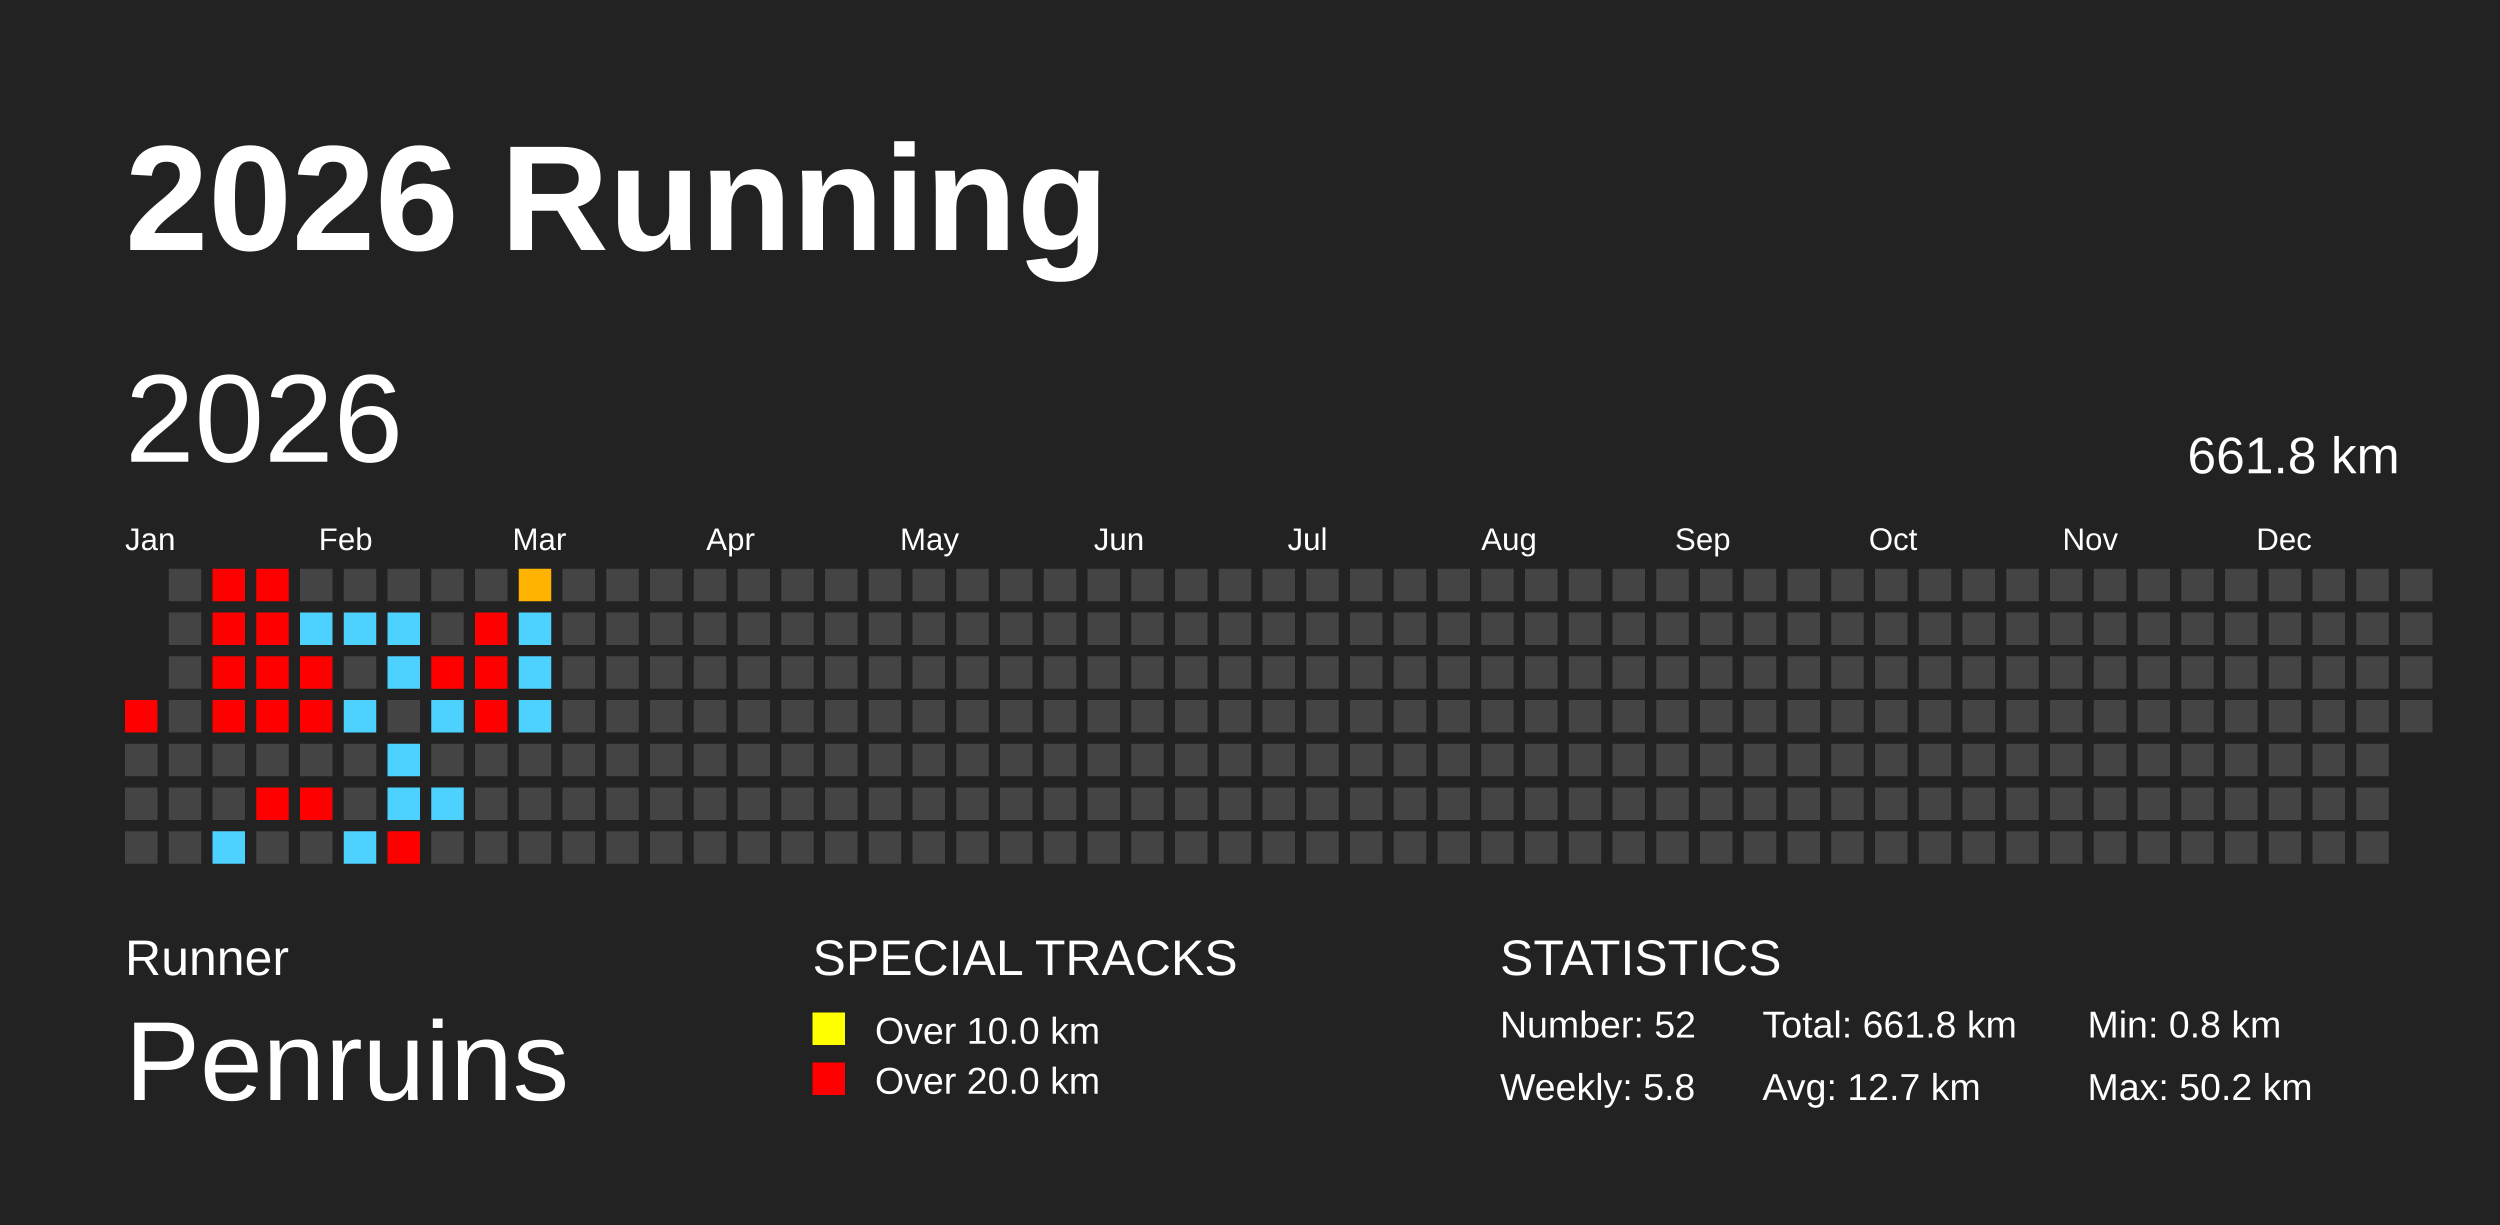
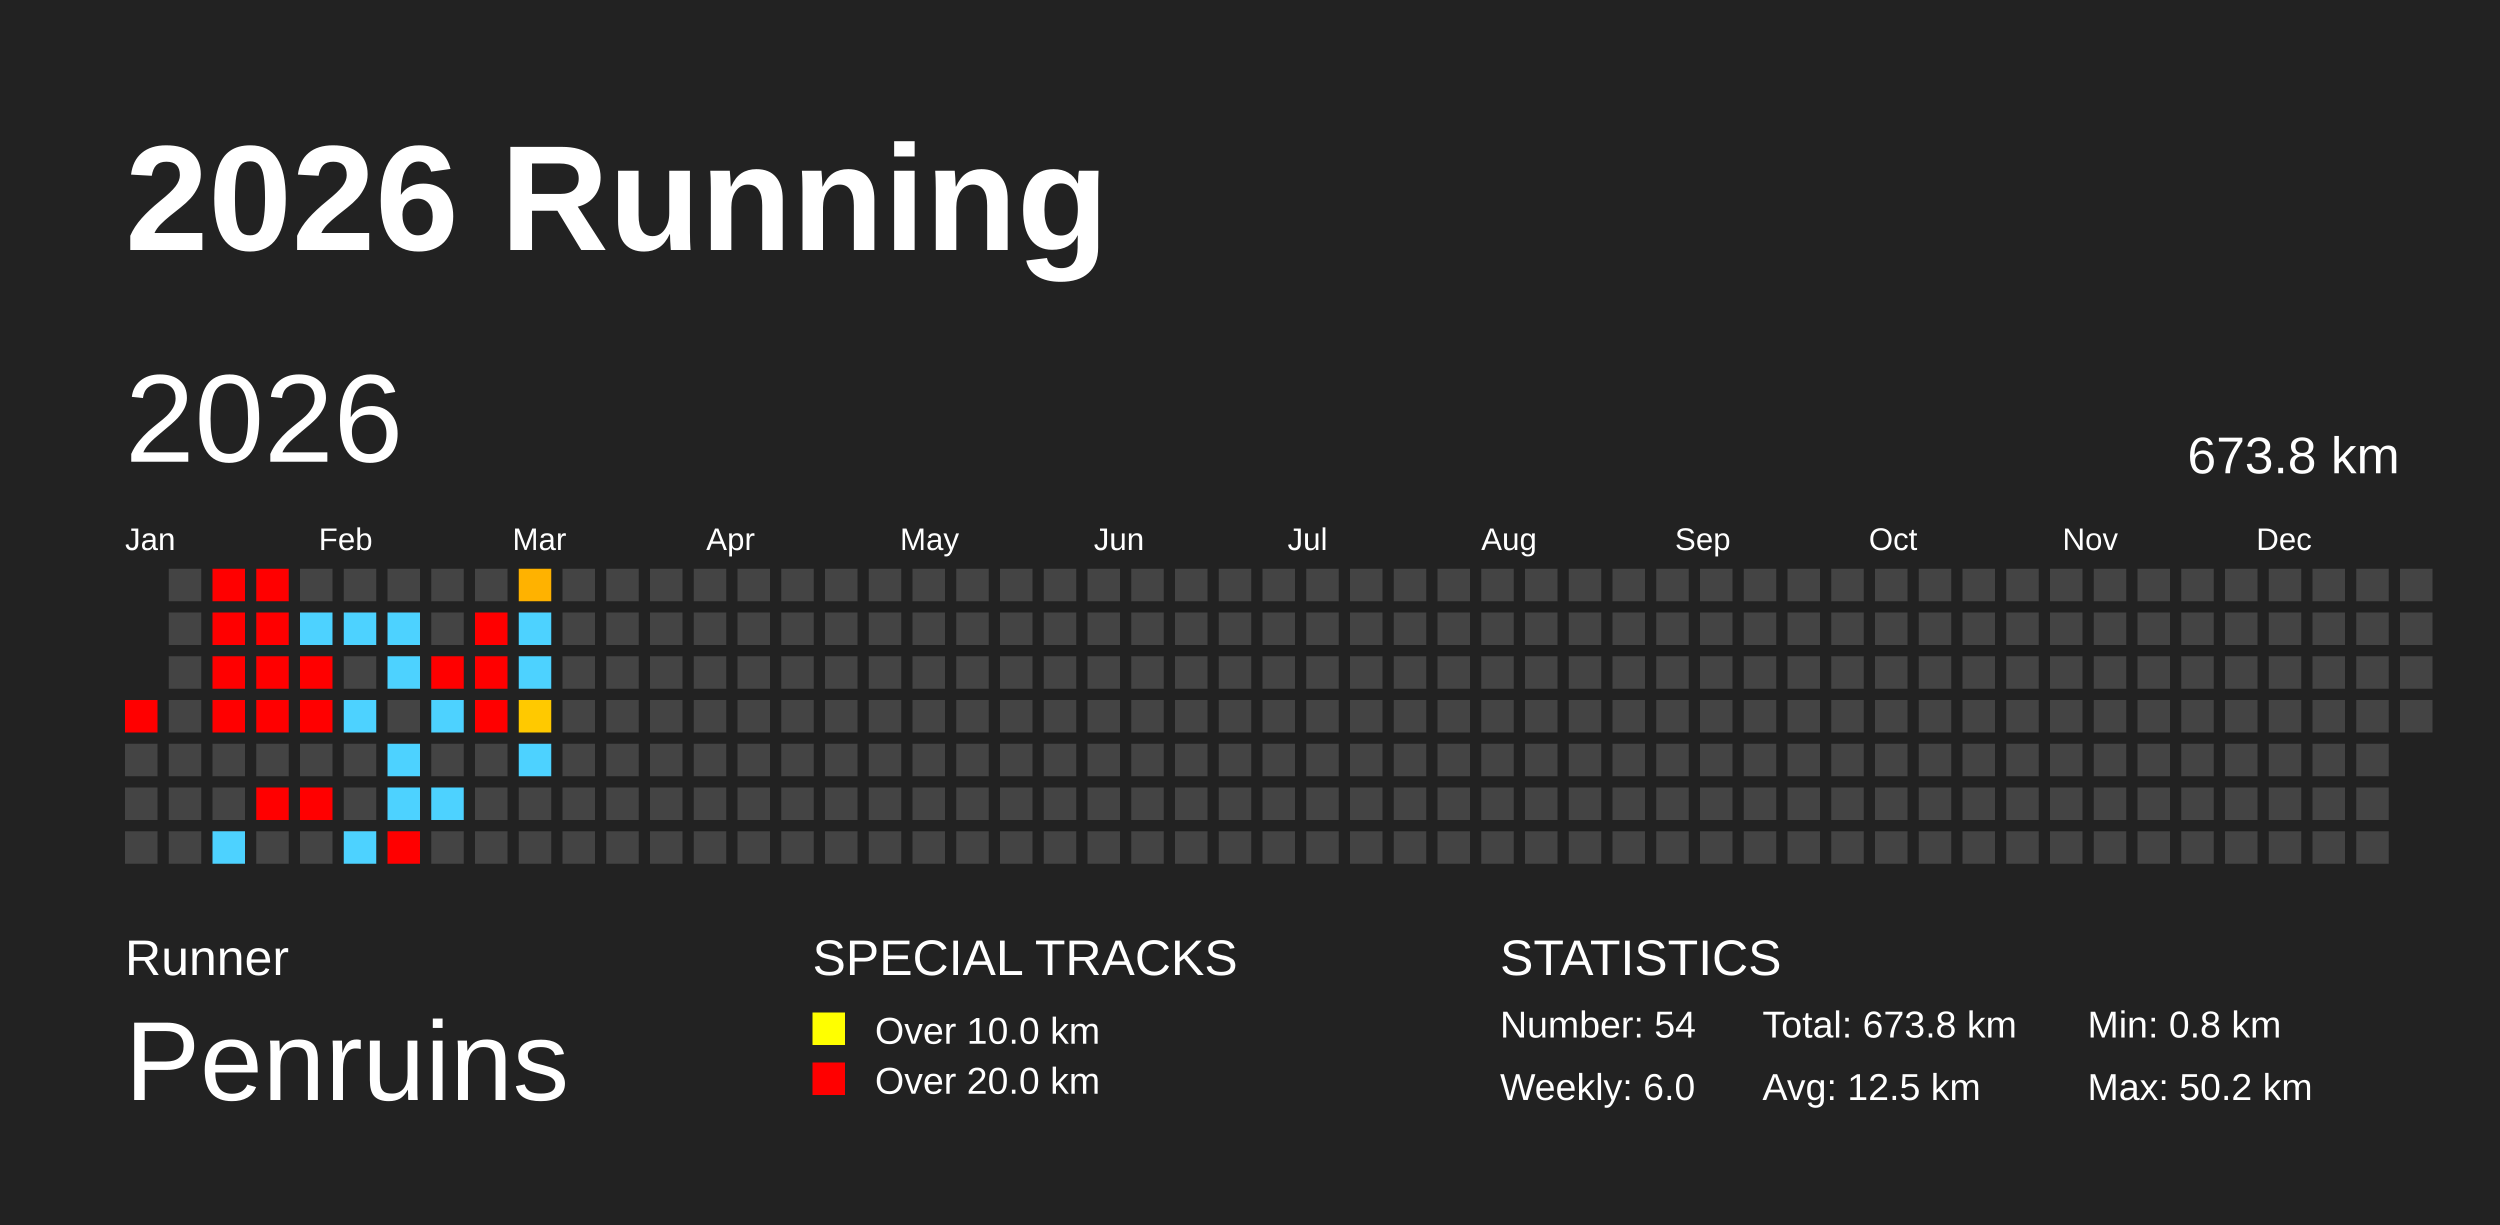
<svg xmlns="http://www.w3.org/2000/svg" baseProfile="full" height="98mm" version="1.1" viewBox="0,0,200,98" width="200mm">
  <defs />
  <rect fill="#222222" height="98" width="200" x="0" y="0" />
  <text fill="#FFFFFF" style="font-size:12px; font-family:Arial; font-weight:bold;" x="10" y="20">2026 Running</text>
  <text fill="#FFFFFF" style="font-size:4px; font-family:Arial" x="10" y="78">Runner</text>
  <text fill="#FFFFFF" style="font-size:9px; font-family:Arial" x="10" y="88">Penruins</text>
  <text fill="#FFFFFF" style="font-size:4px; font-family:Arial" x="65" y="78">SPECIAL TRACKS</text>
  <rect fill="yellow" height="2.6" width="2.6" x="65" y="81" />
  <text fill="#FFFFFF" style="font-size:3px; font-family:Arial" x="70" y="83.5">Over 10.0 km</text>
  <rect fill="red" height="2.6" width="2.6" x="65" y="85" />
  <text fill="#FFFFFF" style="font-size:3px; font-family:Arial" x="70" y="87.5">Over 20.0 km</text>
  <text fill="#FFFFFF" style="font-size:4px; font-family:Arial" x="120" y="78">STATISTICS</text>
-   <text fill="#FFFFFF" style="font-size:3px; font-family:Arial" x="120" y="83">Number: 52</text>
-   <text fill="#FFFFFF" style="font-size:3px; font-family:Arial" x="120" y="88">Weekly: 5.8</text>
-   <text fill="#FFFFFF" style="font-size:3px; font-family:Arial" x="141" y="83">Total: 661.8 km</text>
-   <text fill="#FFFFFF" style="font-size:3px; font-family:Arial" x="141" y="88">Avg: 12.7 km</text>
+   <text fill="#FFFFFF" style="font-size:3px; font-family:Arial" x="120" y="83">Number: 54</text>
+   <text fill="#FFFFFF" style="font-size:3px; font-family:Arial" x="120" y="88">Weekly: 6.0</text>
+   <text fill="#FFFFFF" style="font-size:3px; font-family:Arial" x="141" y="83">Total: 673.8 km</text>
+   <text fill="#FFFFFF" style="font-size:3px; font-family:Arial" x="141" y="88">Avg: 12.5 km</text>
  <text fill="#FFFFFF" style="font-size:3px; font-family:Arial" x="167" y="83">Min: 0.8 km</text>
  <text fill="#FFFFFF" style="font-size:3px; font-family:Arial" x="167" y="88">Max: 50.2 km</text>
  <text dominant-baseline="hanging" fill="#FFFFFF" style="font-size:10.0px; font-family:Arial;" x="10" y="30">2026</text>
-   <text dominant-baseline="hanging" fill="#FFFFFF" style="font-size:4.125px; font-family:Arial;" x="175" y="35">661.8 km</text>
+   <text dominant-baseline="hanging" fill="#FFFFFF" style="font-size:4.125px; font-family:Arial;" x="175" y="35">673.8 km</text>
  <text fill="#FFFFFF" style="font-size:2.5px; font-family:Arial" x="10.0" y="44">Jan</text>
  <text fill="#FFFFFF" style="font-size:2.5px; font-family:Arial" x="25.5" y="44">Feb</text>
  <text fill="#FFFFFF" style="font-size:2.5px; font-family:Arial" x="41.0" y="44">Mar</text>
  <text fill="#FFFFFF" style="font-size:2.5px; font-family:Arial" x="56.5" y="44">Apr</text>
  <text fill="#FFFFFF" style="font-size:2.5px; font-family:Arial" x="72.0" y="44">May</text>
  <text fill="#FFFFFF" style="font-size:2.5px; font-family:Arial" x="87.5" y="44">Jun</text>
  <text fill="#FFFFFF" style="font-size:2.5px; font-family:Arial" x="103.0" y="44">Jul</text>
  <text fill="#FFFFFF" style="font-size:2.5px; font-family:Arial" x="118.5" y="44">Aug</text>
  <text fill="#FFFFFF" style="font-size:2.5px; font-family:Arial" x="134.0" y="44">Sep</text>
  <text fill="#FFFFFF" style="font-size:2.5px; font-family:Arial" x="149.5" y="44">Oct</text>
  <text fill="#FFFFFF" style="font-size:2.5px; font-family:Arial" x="165.0" y="44">Nov</text>
  <text fill="#FFFFFF" style="font-size:2.5px; font-family:Arial" x="180.5" y="44">Dec</text>
  <rect fill="red" height="2.6" width="2.6" x="10.0" y="56.0" />
  <rect fill="#444444" height="2.6" width="2.6" x="10.0" y="59.5" />
  <rect fill="#444444" height="2.6" width="2.6" x="10.0" y="63.0" />
  <rect fill="#444444" height="2.6" width="2.6" x="10.0" y="66.5" />
  <rect fill="#444444" height="2.6" width="2.6" x="13.5" y="45.5" />
  <rect fill="#444444" height="2.6" width="2.6" x="13.5" y="49.0" />
  <rect fill="#444444" height="2.6" width="2.6" x="13.5" y="52.5" />
  <rect fill="#444444" height="2.6" width="2.6" x="13.5" y="56.0" />
  <rect fill="#444444" height="2.6" width="2.6" x="13.5" y="59.5" />
  <rect fill="#444444" height="2.6" width="2.6" x="13.5" y="63.0" />
  <rect fill="#444444" height="2.6" width="2.6" x="13.5" y="66.5" />
  <rect fill="red" height="2.6" width="2.6" x="17.0" y="45.5" />
  <rect fill="red" height="2.6" width="2.6" x="17.0" y="49.0" />
  <rect fill="red" height="2.6" width="2.6" x="17.0" y="52.5" />
  <rect fill="red" height="2.6" width="2.6" x="17.0" y="56.0" />
  <rect fill="#444444" height="2.6" width="2.6" x="17.0" y="59.5" />
  <rect fill="#444444" height="2.6" width="2.6" x="17.0" y="63.0" />
  <rect fill="#4dd2ff" height="2.6" width="2.6" x="17.0" y="66.5" />
  <rect fill="red" height="2.6" width="2.6" x="20.5" y="45.5" />
  <rect fill="red" height="2.6" width="2.6" x="20.5" y="49.0" />
  <rect fill="red" height="2.6" width="2.6" x="20.5" y="52.5" />
  <rect fill="red" height="2.6" width="2.6" x="20.5" y="56.0" />
  <rect fill="#444444" height="2.6" width="2.6" x="20.5" y="59.5" />
  <rect fill="red" height="2.6" width="2.6" x="20.5" y="63.0" />
  <rect fill="#444444" height="2.6" width="2.6" x="20.5" y="66.5" />
  <rect fill="#444444" height="2.6" width="2.6" x="24.0" y="45.5" />
  <rect fill="#4dd2ff" height="2.6" width="2.6" x="24.0" y="49.0" />
  <rect fill="red" height="2.6" width="2.6" x="24.0" y="52.5" />
  <rect fill="red" height="2.6" width="2.6" x="24.0" y="56.0" />
  <rect fill="#444444" height="2.6" width="2.6" x="24.0" y="59.5" />
  <rect fill="red" height="2.6" width="2.6" x="24.0" y="63.0" />
  <rect fill="#444444" height="2.6" width="2.6" x="24.0" y="66.5" />
  <rect fill="#444444" height="2.6" width="2.6" x="27.5" y="45.5" />
  <rect fill="#4dd2ff" height="2.6" width="2.6" x="27.5" y="49.0" />
  <rect fill="#444444" height="2.6" width="2.6" x="27.5" y="52.5" />
  <rect fill="#4dd2ff" height="2.6" width="2.6" x="27.5" y="56.0" />
  <rect fill="#444444" height="2.6" width="2.6" x="27.5" y="59.5" />
  <rect fill="#444444" height="2.6" width="2.6" x="27.5" y="63.0" />
  <rect fill="#4dd2ff" height="2.6" width="2.6" x="27.5" y="66.5" />
  <rect fill="#444444" height="2.6" width="2.6" x="31.0" y="45.5" />
  <rect fill="#4dd2ff" height="2.6" width="2.6" x="31.0" y="49.0" />
  <rect fill="#4dd2ff" height="2.6" width="2.6" x="31.0" y="52.5" />
  <rect fill="#444444" height="2.6" width="2.6" x="31.0" y="56.0" />
  <rect fill="#4dd2ff" height="2.6" width="2.6" x="31.0" y="59.5" />
  <rect fill="#4dd2ff" height="2.6" width="2.6" x="31.0" y="63.0" />
  <rect fill="red" height="2.6" width="2.6" x="31.0" y="66.5" />
  <rect fill="#444444" height="2.6" width="2.6" x="34.5" y="45.5" />
  <rect fill="#444444" height="2.6" width="2.6" x="34.5" y="49.0" />
  <rect fill="red" height="2.6" width="2.6" x="34.5" y="52.5" />
  <rect fill="#4dd2ff" height="2.6" width="2.6" x="34.5" y="56.0" />
  <rect fill="#444444" height="2.6" width="2.6" x="34.5" y="59.5" />
  <rect fill="#4dd2ff" height="2.6" width="2.6" x="34.5" y="63.0" />
  <rect fill="#444444" height="2.6" width="2.6" x="34.5" y="66.5" />
  <rect fill="#444444" height="2.6" width="2.6" x="38.0" y="45.5" />
  <rect fill="red" height="2.6" width="2.6" x="38.0" y="49.0" />
  <rect fill="red" height="2.6" width="2.6" x="38.0" y="52.5" />
  <rect fill="red" height="2.6" width="2.6" x="38.0" y="56.0" />
  <rect fill="#444444" height="2.6" width="2.6" x="38.0" y="59.5" />
  <rect fill="#444444" height="2.6" width="2.6" x="38.0" y="63.0" />
  <rect fill="#444444" height="2.6" width="2.6" x="38.0" y="66.5" />
  <rect fill="#ffb200" height="2.6" width="2.6" x="41.5" y="45.5" />
  <rect fill="#4dd2ff" height="2.6" width="2.6" x="41.5" y="49.0" />
  <rect fill="#4dd2ff" height="2.6" width="2.6" x="41.5" y="52.5" />
-   <rect fill="#4dd2ff" height="2.6" width="2.6" x="41.5" y="56.0" />
-   <rect fill="#444444" height="2.6" width="2.6" x="41.5" y="59.5" />
+   <rect fill="#ffc900" height="2.6" width="2.6" x="41.5" y="56.0" />
+   <rect fill="#4dd2ff" height="2.6" width="2.6" x="41.5" y="59.5" />
  <rect fill="#444444" height="2.6" width="2.6" x="41.5" y="63.0" />
  <rect fill="#444444" height="2.6" width="2.6" x="41.5" y="66.5" />
  <rect fill="#444444" height="2.6" width="2.6" x="45.0" y="45.5" />
  <rect fill="#444444" height="2.6" width="2.6" x="45.0" y="49.0" />
  <rect fill="#444444" height="2.6" width="2.6" x="45.0" y="52.5" />
  <rect fill="#444444" height="2.6" width="2.6" x="45.0" y="56.0" />
  <rect fill="#444444" height="2.6" width="2.6" x="45.0" y="59.5" />
  <rect fill="#444444" height="2.6" width="2.6" x="45.0" y="63.0" />
  <rect fill="#444444" height="2.6" width="2.6" x="45.0" y="66.5" />
  <rect fill="#444444" height="2.6" width="2.6" x="48.5" y="45.5" />
  <rect fill="#444444" height="2.6" width="2.6" x="48.5" y="49.0" />
  <rect fill="#444444" height="2.6" width="2.6" x="48.5" y="52.5" />
  <rect fill="#444444" height="2.6" width="2.6" x="48.5" y="56.0" />
  <rect fill="#444444" height="2.6" width="2.6" x="48.5" y="59.5" />
  <rect fill="#444444" height="2.6" width="2.6" x="48.5" y="63.0" />
  <rect fill="#444444" height="2.6" width="2.6" x="48.5" y="66.5" />
  <rect fill="#444444" height="2.6" width="2.6" x="52.0" y="45.5" />
  <rect fill="#444444" height="2.6" width="2.6" x="52.0" y="49.0" />
  <rect fill="#444444" height="2.6" width="2.6" x="52.0" y="52.5" />
  <rect fill="#444444" height="2.6" width="2.6" x="52.0" y="56.0" />
  <rect fill="#444444" height="2.6" width="2.6" x="52.0" y="59.5" />
  <rect fill="#444444" height="2.6" width="2.6" x="52.0" y="63.0" />
  <rect fill="#444444" height="2.6" width="2.6" x="52.0" y="66.5" />
  <rect fill="#444444" height="2.6" width="2.6" x="55.5" y="45.5" />
  <rect fill="#444444" height="2.6" width="2.6" x="55.5" y="49.0" />
  <rect fill="#444444" height="2.6" width="2.6" x="55.5" y="52.5" />
  <rect fill="#444444" height="2.6" width="2.6" x="55.5" y="56.0" />
  <rect fill="#444444" height="2.6" width="2.6" x="55.5" y="59.5" />
  <rect fill="#444444" height="2.6" width="2.6" x="55.5" y="63.0" />
  <rect fill="#444444" height="2.6" width="2.6" x="55.5" y="66.5" />
  <rect fill="#444444" height="2.6" width="2.6" x="59.0" y="45.5" />
  <rect fill="#444444" height="2.6" width="2.6" x="59.0" y="49.0" />
  <rect fill="#444444" height="2.6" width="2.6" x="59.0" y="52.5" />
  <rect fill="#444444" height="2.6" width="2.6" x="59.0" y="56.0" />
  <rect fill="#444444" height="2.6" width="2.6" x="59.0" y="59.5" />
  <rect fill="#444444" height="2.6" width="2.6" x="59.0" y="63.0" />
  <rect fill="#444444" height="2.6" width="2.6" x="59.0" y="66.5" />
  <rect fill="#444444" height="2.6" width="2.6" x="62.5" y="45.5" />
  <rect fill="#444444" height="2.6" width="2.6" x="62.5" y="49.0" />
  <rect fill="#444444" height="2.6" width="2.6" x="62.5" y="52.5" />
  <rect fill="#444444" height="2.6" width="2.6" x="62.5" y="56.0" />
  <rect fill="#444444" height="2.6" width="2.6" x="62.5" y="59.5" />
  <rect fill="#444444" height="2.6" width="2.6" x="62.5" y="63.0" />
  <rect fill="#444444" height="2.6" width="2.6" x="62.5" y="66.5" />
  <rect fill="#444444" height="2.6" width="2.6" x="66.0" y="45.5" />
  <rect fill="#444444" height="2.6" width="2.6" x="66.0" y="49.0" />
  <rect fill="#444444" height="2.6" width="2.6" x="66.0" y="52.5" />
  <rect fill="#444444" height="2.6" width="2.6" x="66.0" y="56.0" />
  <rect fill="#444444" height="2.6" width="2.6" x="66.0" y="59.5" />
  <rect fill="#444444" height="2.6" width="2.6" x="66.0" y="63.0" />
  <rect fill="#444444" height="2.6" width="2.6" x="66.0" y="66.5" />
  <rect fill="#444444" height="2.6" width="2.6" x="69.5" y="45.5" />
  <rect fill="#444444" height="2.6" width="2.6" x="69.5" y="49.0" />
  <rect fill="#444444" height="2.6" width="2.6" x="69.5" y="52.5" />
  <rect fill="#444444" height="2.6" width="2.6" x="69.5" y="56.0" />
  <rect fill="#444444" height="2.6" width="2.6" x="69.5" y="59.5" />
  <rect fill="#444444" height="2.6" width="2.6" x="69.5" y="63.0" />
  <rect fill="#444444" height="2.6" width="2.6" x="69.5" y="66.5" />
  <rect fill="#444444" height="2.6" width="2.6" x="73.0" y="45.5" />
  <rect fill="#444444" height="2.6" width="2.6" x="73.0" y="49.0" />
  <rect fill="#444444" height="2.6" width="2.6" x="73.0" y="52.5" />
  <rect fill="#444444" height="2.6" width="2.6" x="73.0" y="56.0" />
  <rect fill="#444444" height="2.6" width="2.6" x="73.0" y="59.5" />
  <rect fill="#444444" height="2.6" width="2.6" x="73.0" y="63.0" />
  <rect fill="#444444" height="2.6" width="2.6" x="73.0" y="66.5" />
  <rect fill="#444444" height="2.6" width="2.6" x="76.5" y="45.5" />
  <rect fill="#444444" height="2.6" width="2.6" x="76.5" y="49.0" />
  <rect fill="#444444" height="2.6" width="2.6" x="76.5" y="52.5" />
  <rect fill="#444444" height="2.6" width="2.6" x="76.5" y="56.0" />
  <rect fill="#444444" height="2.6" width="2.6" x="76.5" y="59.5" />
  <rect fill="#444444" height="2.6" width="2.6" x="76.5" y="63.0" />
  <rect fill="#444444" height="2.6" width="2.6" x="76.5" y="66.5" />
  <rect fill="#444444" height="2.6" width="2.6" x="80.0" y="45.5" />
  <rect fill="#444444" height="2.6" width="2.6" x="80.0" y="49.0" />
  <rect fill="#444444" height="2.6" width="2.6" x="80.0" y="52.5" />
  <rect fill="#444444" height="2.6" width="2.6" x="80.0" y="56.0" />
  <rect fill="#444444" height="2.6" width="2.6" x="80.0" y="59.5" />
  <rect fill="#444444" height="2.6" width="2.6" x="80.0" y="63.0" />
  <rect fill="#444444" height="2.6" width="2.6" x="80.0" y="66.5" />
  <rect fill="#444444" height="2.6" width="2.6" x="83.5" y="45.5" />
  <rect fill="#444444" height="2.6" width="2.6" x="83.5" y="49.0" />
  <rect fill="#444444" height="2.6" width="2.6" x="83.5" y="52.5" />
  <rect fill="#444444" height="2.6" width="2.6" x="83.5" y="56.0" />
  <rect fill="#444444" height="2.6" width="2.6" x="83.5" y="59.5" />
  <rect fill="#444444" height="2.6" width="2.6" x="83.5" y="63.0" />
  <rect fill="#444444" height="2.6" width="2.6" x="83.5" y="66.5" />
  <rect fill="#444444" height="2.6" width="2.6" x="87.0" y="45.5" />
  <rect fill="#444444" height="2.6" width="2.6" x="87.0" y="49.0" />
  <rect fill="#444444" height="2.6" width="2.6" x="87.0" y="52.5" />
  <rect fill="#444444" height="2.6" width="2.6" x="87.0" y="56.0" />
  <rect fill="#444444" height="2.6" width="2.6" x="87.0" y="59.5" />
  <rect fill="#444444" height="2.6" width="2.6" x="87.0" y="63.0" />
  <rect fill="#444444" height="2.6" width="2.6" x="87.0" y="66.5" />
  <rect fill="#444444" height="2.6" width="2.6" x="90.5" y="45.5" />
  <rect fill="#444444" height="2.6" width="2.6" x="90.5" y="49.0" />
  <rect fill="#444444" height="2.6" width="2.6" x="90.5" y="52.5" />
  <rect fill="#444444" height="2.6" width="2.6" x="90.5" y="56.0" />
  <rect fill="#444444" height="2.6" width="2.6" x="90.5" y="59.5" />
  <rect fill="#444444" height="2.6" width="2.6" x="90.5" y="63.0" />
  <rect fill="#444444" height="2.6" width="2.6" x="90.5" y="66.5" />
  <rect fill="#444444" height="2.6" width="2.6" x="94.0" y="45.5" />
  <rect fill="#444444" height="2.6" width="2.6" x="94.0" y="49.0" />
  <rect fill="#444444" height="2.6" width="2.6" x="94.0" y="52.5" />
  <rect fill="#444444" height="2.6" width="2.6" x="94.0" y="56.0" />
  <rect fill="#444444" height="2.6" width="2.6" x="94.0" y="59.5" />
  <rect fill="#444444" height="2.6" width="2.6" x="94.0" y="63.0" />
  <rect fill="#444444" height="2.6" width="2.6" x="94.0" y="66.5" />
  <rect fill="#444444" height="2.6" width="2.6" x="97.5" y="45.5" />
  <rect fill="#444444" height="2.6" width="2.6" x="97.5" y="49.0" />
  <rect fill="#444444" height="2.6" width="2.6" x="97.5" y="52.5" />
  <rect fill="#444444" height="2.6" width="2.6" x="97.5" y="56.0" />
  <rect fill="#444444" height="2.6" width="2.6" x="97.5" y="59.5" />
  <rect fill="#444444" height="2.6" width="2.6" x="97.5" y="63.0" />
  <rect fill="#444444" height="2.6" width="2.6" x="97.5" y="66.5" />
  <rect fill="#444444" height="2.6" width="2.6" x="101.0" y="45.5" />
  <rect fill="#444444" height="2.6" width="2.6" x="101.0" y="49.0" />
  <rect fill="#444444" height="2.6" width="2.6" x="101.0" y="52.5" />
  <rect fill="#444444" height="2.6" width="2.6" x="101.0" y="56.0" />
  <rect fill="#444444" height="2.6" width="2.6" x="101.0" y="59.5" />
  <rect fill="#444444" height="2.6" width="2.6" x="101.0" y="63.0" />
  <rect fill="#444444" height="2.6" width="2.6" x="101.0" y="66.5" />
  <rect fill="#444444" height="2.6" width="2.6" x="104.5" y="45.5" />
  <rect fill="#444444" height="2.6" width="2.6" x="104.5" y="49.0" />
  <rect fill="#444444" height="2.6" width="2.6" x="104.5" y="52.5" />
  <rect fill="#444444" height="2.6" width="2.6" x="104.5" y="56.0" />
  <rect fill="#444444" height="2.6" width="2.6" x="104.5" y="59.5" />
  <rect fill="#444444" height="2.6" width="2.6" x="104.5" y="63.0" />
  <rect fill="#444444" height="2.6" width="2.6" x="104.5" y="66.5" />
  <rect fill="#444444" height="2.6" width="2.6" x="108.0" y="45.5" />
  <rect fill="#444444" height="2.6" width="2.6" x="108.0" y="49.0" />
  <rect fill="#444444" height="2.6" width="2.6" x="108.0" y="52.5" />
  <rect fill="#444444" height="2.6" width="2.6" x="108.0" y="56.0" />
  <rect fill="#444444" height="2.6" width="2.6" x="108.0" y="59.5" />
  <rect fill="#444444" height="2.6" width="2.6" x="108.0" y="63.0" />
  <rect fill="#444444" height="2.6" width="2.6" x="108.0" y="66.5" />
  <rect fill="#444444" height="2.6" width="2.6" x="111.5" y="45.5" />
  <rect fill="#444444" height="2.6" width="2.6" x="111.5" y="49.0" />
  <rect fill="#444444" height="2.6" width="2.6" x="111.5" y="52.5" />
  <rect fill="#444444" height="2.6" width="2.6" x="111.5" y="56.0" />
  <rect fill="#444444" height="2.6" width="2.6" x="111.5" y="59.5" />
  <rect fill="#444444" height="2.6" width="2.6" x="111.5" y="63.0" />
  <rect fill="#444444" height="2.6" width="2.6" x="111.5" y="66.5" />
  <rect fill="#444444" height="2.6" width="2.6" x="115.0" y="45.5" />
  <rect fill="#444444" height="2.6" width="2.6" x="115.0" y="49.0" />
  <rect fill="#444444" height="2.6" width="2.6" x="115.0" y="52.5" />
  <rect fill="#444444" height="2.6" width="2.6" x="115.0" y="56.0" />
  <rect fill="#444444" height="2.6" width="2.6" x="115.0" y="59.5" />
  <rect fill="#444444" height="2.6" width="2.6" x="115.0" y="63.0" />
  <rect fill="#444444" height="2.6" width="2.6" x="115.0" y="66.5" />
  <rect fill="#444444" height="2.6" width="2.6" x="118.5" y="45.5" />
  <rect fill="#444444" height="2.6" width="2.6" x="118.5" y="49.0" />
  <rect fill="#444444" height="2.6" width="2.6" x="118.5" y="52.5" />
  <rect fill="#444444" height="2.6" width="2.6" x="118.5" y="56.0" />
  <rect fill="#444444" height="2.6" width="2.6" x="118.5" y="59.5" />
  <rect fill="#444444" height="2.6" width="2.6" x="118.5" y="63.0" />
  <rect fill="#444444" height="2.6" width="2.6" x="118.5" y="66.5" />
  <rect fill="#444444" height="2.6" width="2.6" x="122.0" y="45.5" />
  <rect fill="#444444" height="2.6" width="2.6" x="122.0" y="49.0" />
  <rect fill="#444444" height="2.6" width="2.6" x="122.0" y="52.5" />
  <rect fill="#444444" height="2.6" width="2.6" x="122.0" y="56.0" />
  <rect fill="#444444" height="2.6" width="2.6" x="122.0" y="59.5" />
  <rect fill="#444444" height="2.6" width="2.6" x="122.0" y="63.0" />
  <rect fill="#444444" height="2.6" width="2.6" x="122.0" y="66.5" />
  <rect fill="#444444" height="2.6" width="2.6" x="125.5" y="45.5" />
  <rect fill="#444444" height="2.6" width="2.6" x="125.5" y="49.0" />
  <rect fill="#444444" height="2.6" width="2.6" x="125.5" y="52.5" />
  <rect fill="#444444" height="2.6" width="2.6" x="125.5" y="56.0" />
  <rect fill="#444444" height="2.6" width="2.6" x="125.5" y="59.5" />
  <rect fill="#444444" height="2.6" width="2.6" x="125.5" y="63.0" />
  <rect fill="#444444" height="2.6" width="2.6" x="125.5" y="66.5" />
  <rect fill="#444444" height="2.6" width="2.6" x="129.0" y="45.5" />
  <rect fill="#444444" height="2.6" width="2.6" x="129.0" y="49.0" />
  <rect fill="#444444" height="2.6" width="2.6" x="129.0" y="52.5" />
  <rect fill="#444444" height="2.6" width="2.6" x="129.0" y="56.0" />
  <rect fill="#444444" height="2.6" width="2.6" x="129.0" y="59.5" />
  <rect fill="#444444" height="2.6" width="2.6" x="129.0" y="63.0" />
  <rect fill="#444444" height="2.6" width="2.6" x="129.0" y="66.5" />
  <rect fill="#444444" height="2.6" width="2.6" x="132.5" y="45.5" />
  <rect fill="#444444" height="2.6" width="2.6" x="132.5" y="49.0" />
  <rect fill="#444444" height="2.6" width="2.6" x="132.5" y="52.5" />
  <rect fill="#444444" height="2.6" width="2.6" x="132.5" y="56.0" />
  <rect fill="#444444" height="2.6" width="2.6" x="132.5" y="59.5" />
  <rect fill="#444444" height="2.6" width="2.6" x="132.5" y="63.0" />
  <rect fill="#444444" height="2.6" width="2.6" x="132.5" y="66.5" />
  <rect fill="#444444" height="2.6" width="2.6" x="136.0" y="45.5" />
  <rect fill="#444444" height="2.6" width="2.6" x="136.0" y="49.0" />
  <rect fill="#444444" height="2.6" width="2.6" x="136.0" y="52.5" />
  <rect fill="#444444" height="2.6" width="2.6" x="136.0" y="56.0" />
  <rect fill="#444444" height="2.6" width="2.6" x="136.0" y="59.5" />
  <rect fill="#444444" height="2.6" width="2.6" x="136.0" y="63.0" />
  <rect fill="#444444" height="2.6" width="2.6" x="136.0" y="66.5" />
  <rect fill="#444444" height="2.6" width="2.6" x="139.5" y="45.5" />
  <rect fill="#444444" height="2.6" width="2.6" x="139.5" y="49.0" />
  <rect fill="#444444" height="2.6" width="2.6" x="139.5" y="52.5" />
  <rect fill="#444444" height="2.6" width="2.6" x="139.5" y="56.0" />
  <rect fill="#444444" height="2.6" width="2.6" x="139.5" y="59.5" />
  <rect fill="#444444" height="2.6" width="2.6" x="139.5" y="63.0" />
  <rect fill="#444444" height="2.6" width="2.6" x="139.5" y="66.5" />
  <rect fill="#444444" height="2.6" width="2.6" x="143.0" y="45.5" />
  <rect fill="#444444" height="2.6" width="2.6" x="143.0" y="49.0" />
  <rect fill="#444444" height="2.6" width="2.6" x="143.0" y="52.5" />
  <rect fill="#444444" height="2.6" width="2.6" x="143.0" y="56.0" />
  <rect fill="#444444" height="2.6" width="2.6" x="143.0" y="59.5" />
  <rect fill="#444444" height="2.6" width="2.6" x="143.0" y="63.0" />
  <rect fill="#444444" height="2.6" width="2.6" x="143.0" y="66.5" />
  <rect fill="#444444" height="2.6" width="2.6" x="146.5" y="45.5" />
  <rect fill="#444444" height="2.6" width="2.6" x="146.5" y="49.0" />
  <rect fill="#444444" height="2.6" width="2.6" x="146.5" y="52.5" />
  <rect fill="#444444" height="2.6" width="2.6" x="146.5" y="56.0" />
  <rect fill="#444444" height="2.6" width="2.6" x="146.5" y="59.5" />
  <rect fill="#444444" height="2.6" width="2.6" x="146.5" y="63.0" />
  <rect fill="#444444" height="2.6" width="2.6" x="146.5" y="66.5" />
  <rect fill="#444444" height="2.6" width="2.6" x="150.0" y="45.5" />
  <rect fill="#444444" height="2.6" width="2.6" x="150.0" y="49.0" />
  <rect fill="#444444" height="2.6" width="2.6" x="150.0" y="52.5" />
  <rect fill="#444444" height="2.6" width="2.6" x="150.0" y="56.0" />
  <rect fill="#444444" height="2.6" width="2.6" x="150.0" y="59.5" />
  <rect fill="#444444" height="2.6" width="2.6" x="150.0" y="63.0" />
  <rect fill="#444444" height="2.6" width="2.6" x="150.0" y="66.5" />
  <rect fill="#444444" height="2.6" width="2.6" x="153.5" y="45.5" />
  <rect fill="#444444" height="2.6" width="2.6" x="153.5" y="49.0" />
  <rect fill="#444444" height="2.6" width="2.6" x="153.5" y="52.5" />
  <rect fill="#444444" height="2.6" width="2.6" x="153.5" y="56.0" />
  <rect fill="#444444" height="2.6" width="2.6" x="153.5" y="59.5" />
  <rect fill="#444444" height="2.6" width="2.6" x="153.5" y="63.0" />
  <rect fill="#444444" height="2.6" width="2.6" x="153.5" y="66.5" />
  <rect fill="#444444" height="2.6" width="2.6" x="157.0" y="45.5" />
  <rect fill="#444444" height="2.6" width="2.6" x="157.0" y="49.0" />
  <rect fill="#444444" height="2.6" width="2.6" x="157.0" y="52.5" />
  <rect fill="#444444" height="2.6" width="2.6" x="157.0" y="56.0" />
  <rect fill="#444444" height="2.6" width="2.6" x="157.0" y="59.5" />
  <rect fill="#444444" height="2.6" width="2.6" x="157.0" y="63.0" />
  <rect fill="#444444" height="2.6" width="2.6" x="157.0" y="66.5" />
  <rect fill="#444444" height="2.6" width="2.6" x="160.5" y="45.5" />
  <rect fill="#444444" height="2.6" width="2.6" x="160.5" y="49.0" />
  <rect fill="#444444" height="2.6" width="2.6" x="160.5" y="52.5" />
  <rect fill="#444444" height="2.6" width="2.6" x="160.5" y="56.0" />
  <rect fill="#444444" height="2.6" width="2.6" x="160.5" y="59.5" />
  <rect fill="#444444" height="2.6" width="2.6" x="160.5" y="63.0" />
  <rect fill="#444444" height="2.6" width="2.6" x="160.5" y="66.5" />
  <rect fill="#444444" height="2.6" width="2.6" x="164.0" y="45.5" />
  <rect fill="#444444" height="2.6" width="2.6" x="164.0" y="49.0" />
  <rect fill="#444444" height="2.6" width="2.6" x="164.0" y="52.5" />
  <rect fill="#444444" height="2.6" width="2.6" x="164.0" y="56.0" />
  <rect fill="#444444" height="2.6" width="2.6" x="164.0" y="59.5" />
  <rect fill="#444444" height="2.6" width="2.6" x="164.0" y="63.0" />
  <rect fill="#444444" height="2.6" width="2.6" x="164.0" y="66.5" />
  <rect fill="#444444" height="2.6" width="2.6" x="167.5" y="45.5" />
  <rect fill="#444444" height="2.6" width="2.6" x="167.5" y="49.0" />
  <rect fill="#444444" height="2.6" width="2.6" x="167.5" y="52.5" />
  <rect fill="#444444" height="2.6" width="2.6" x="167.5" y="56.0" />
  <rect fill="#444444" height="2.6" width="2.6" x="167.5" y="59.5" />
  <rect fill="#444444" height="2.6" width="2.6" x="167.5" y="63.0" />
  <rect fill="#444444" height="2.6" width="2.6" x="167.5" y="66.5" />
  <rect fill="#444444" height="2.6" width="2.6" x="171.0" y="45.5" />
  <rect fill="#444444" height="2.6" width="2.6" x="171.0" y="49.0" />
  <rect fill="#444444" height="2.6" width="2.6" x="171.0" y="52.5" />
  <rect fill="#444444" height="2.6" width="2.6" x="171.0" y="56.0" />
  <rect fill="#444444" height="2.6" width="2.6" x="171.0" y="59.5" />
  <rect fill="#444444" height="2.6" width="2.6" x="171.0" y="63.0" />
  <rect fill="#444444" height="2.6" width="2.6" x="171.0" y="66.5" />
  <rect fill="#444444" height="2.6" width="2.6" x="174.5" y="45.5" />
  <rect fill="#444444" height="2.6" width="2.6" x="174.5" y="49.0" />
  <rect fill="#444444" height="2.6" width="2.6" x="174.5" y="52.5" />
  <rect fill="#444444" height="2.6" width="2.6" x="174.5" y="56.0" />
  <rect fill="#444444" height="2.6" width="2.6" x="174.5" y="59.5" />
  <rect fill="#444444" height="2.6" width="2.6" x="174.5" y="63.0" />
  <rect fill="#444444" height="2.6" width="2.6" x="174.5" y="66.5" />
  <rect fill="#444444" height="2.6" width="2.6" x="178.0" y="45.5" />
  <rect fill="#444444" height="2.6" width="2.6" x="178.0" y="49.0" />
  <rect fill="#444444" height="2.6" width="2.6" x="178.0" y="52.5" />
  <rect fill="#444444" height="2.6" width="2.6" x="178.0" y="56.0" />
  <rect fill="#444444" height="2.6" width="2.6" x="178.0" y="59.5" />
  <rect fill="#444444" height="2.6" width="2.6" x="178.0" y="63.0" />
  <rect fill="#444444" height="2.6" width="2.6" x="178.0" y="66.5" />
  <rect fill="#444444" height="2.6" width="2.6" x="181.5" y="45.5" />
  <rect fill="#444444" height="2.6" width="2.6" x="181.5" y="49.0" />
  <rect fill="#444444" height="2.6" width="2.6" x="181.5" y="52.5" />
  <rect fill="#444444" height="2.6" width="2.6" x="181.5" y="56.0" />
  <rect fill="#444444" height="2.6" width="2.6" x="181.5" y="59.5" />
  <rect fill="#444444" height="2.6" width="2.6" x="181.5" y="63.0" />
  <rect fill="#444444" height="2.6" width="2.6" x="181.5" y="66.5" />
  <rect fill="#444444" height="2.6" width="2.6" x="185.0" y="45.5" />
  <rect fill="#444444" height="2.6" width="2.6" x="185.0" y="49.0" />
  <rect fill="#444444" height="2.6" width="2.6" x="185.0" y="52.5" />
  <rect fill="#444444" height="2.6" width="2.6" x="185.0" y="56.0" />
  <rect fill="#444444" height="2.6" width="2.6" x="185.0" y="59.5" />
  <rect fill="#444444" height="2.6" width="2.6" x="185.0" y="63.0" />
  <rect fill="#444444" height="2.6" width="2.6" x="185.0" y="66.5" />
  <rect fill="#444444" height="2.6" width="2.6" x="188.5" y="45.5" />
  <rect fill="#444444" height="2.6" width="2.6" x="188.5" y="49.0" />
  <rect fill="#444444" height="2.6" width="2.6" x="188.5" y="52.5" />
  <rect fill="#444444" height="2.6" width="2.6" x="188.5" y="56.0" />
  <rect fill="#444444" height="2.6" width="2.6" x="188.5" y="59.5" />
  <rect fill="#444444" height="2.6" width="2.6" x="188.5" y="63.0" />
  <rect fill="#444444" height="2.6" width="2.6" x="188.5" y="66.5" />
  <rect fill="#444444" height="2.6" width="2.6" x="192.0" y="45.5" />
  <rect fill="#444444" height="2.6" width="2.6" x="192.0" y="49.0" />
  <rect fill="#444444" height="2.6" width="2.6" x="192.0" y="52.5" />
  <rect fill="#444444" height="2.6" width="2.6" x="192.0" y="56.0" />
</svg>
